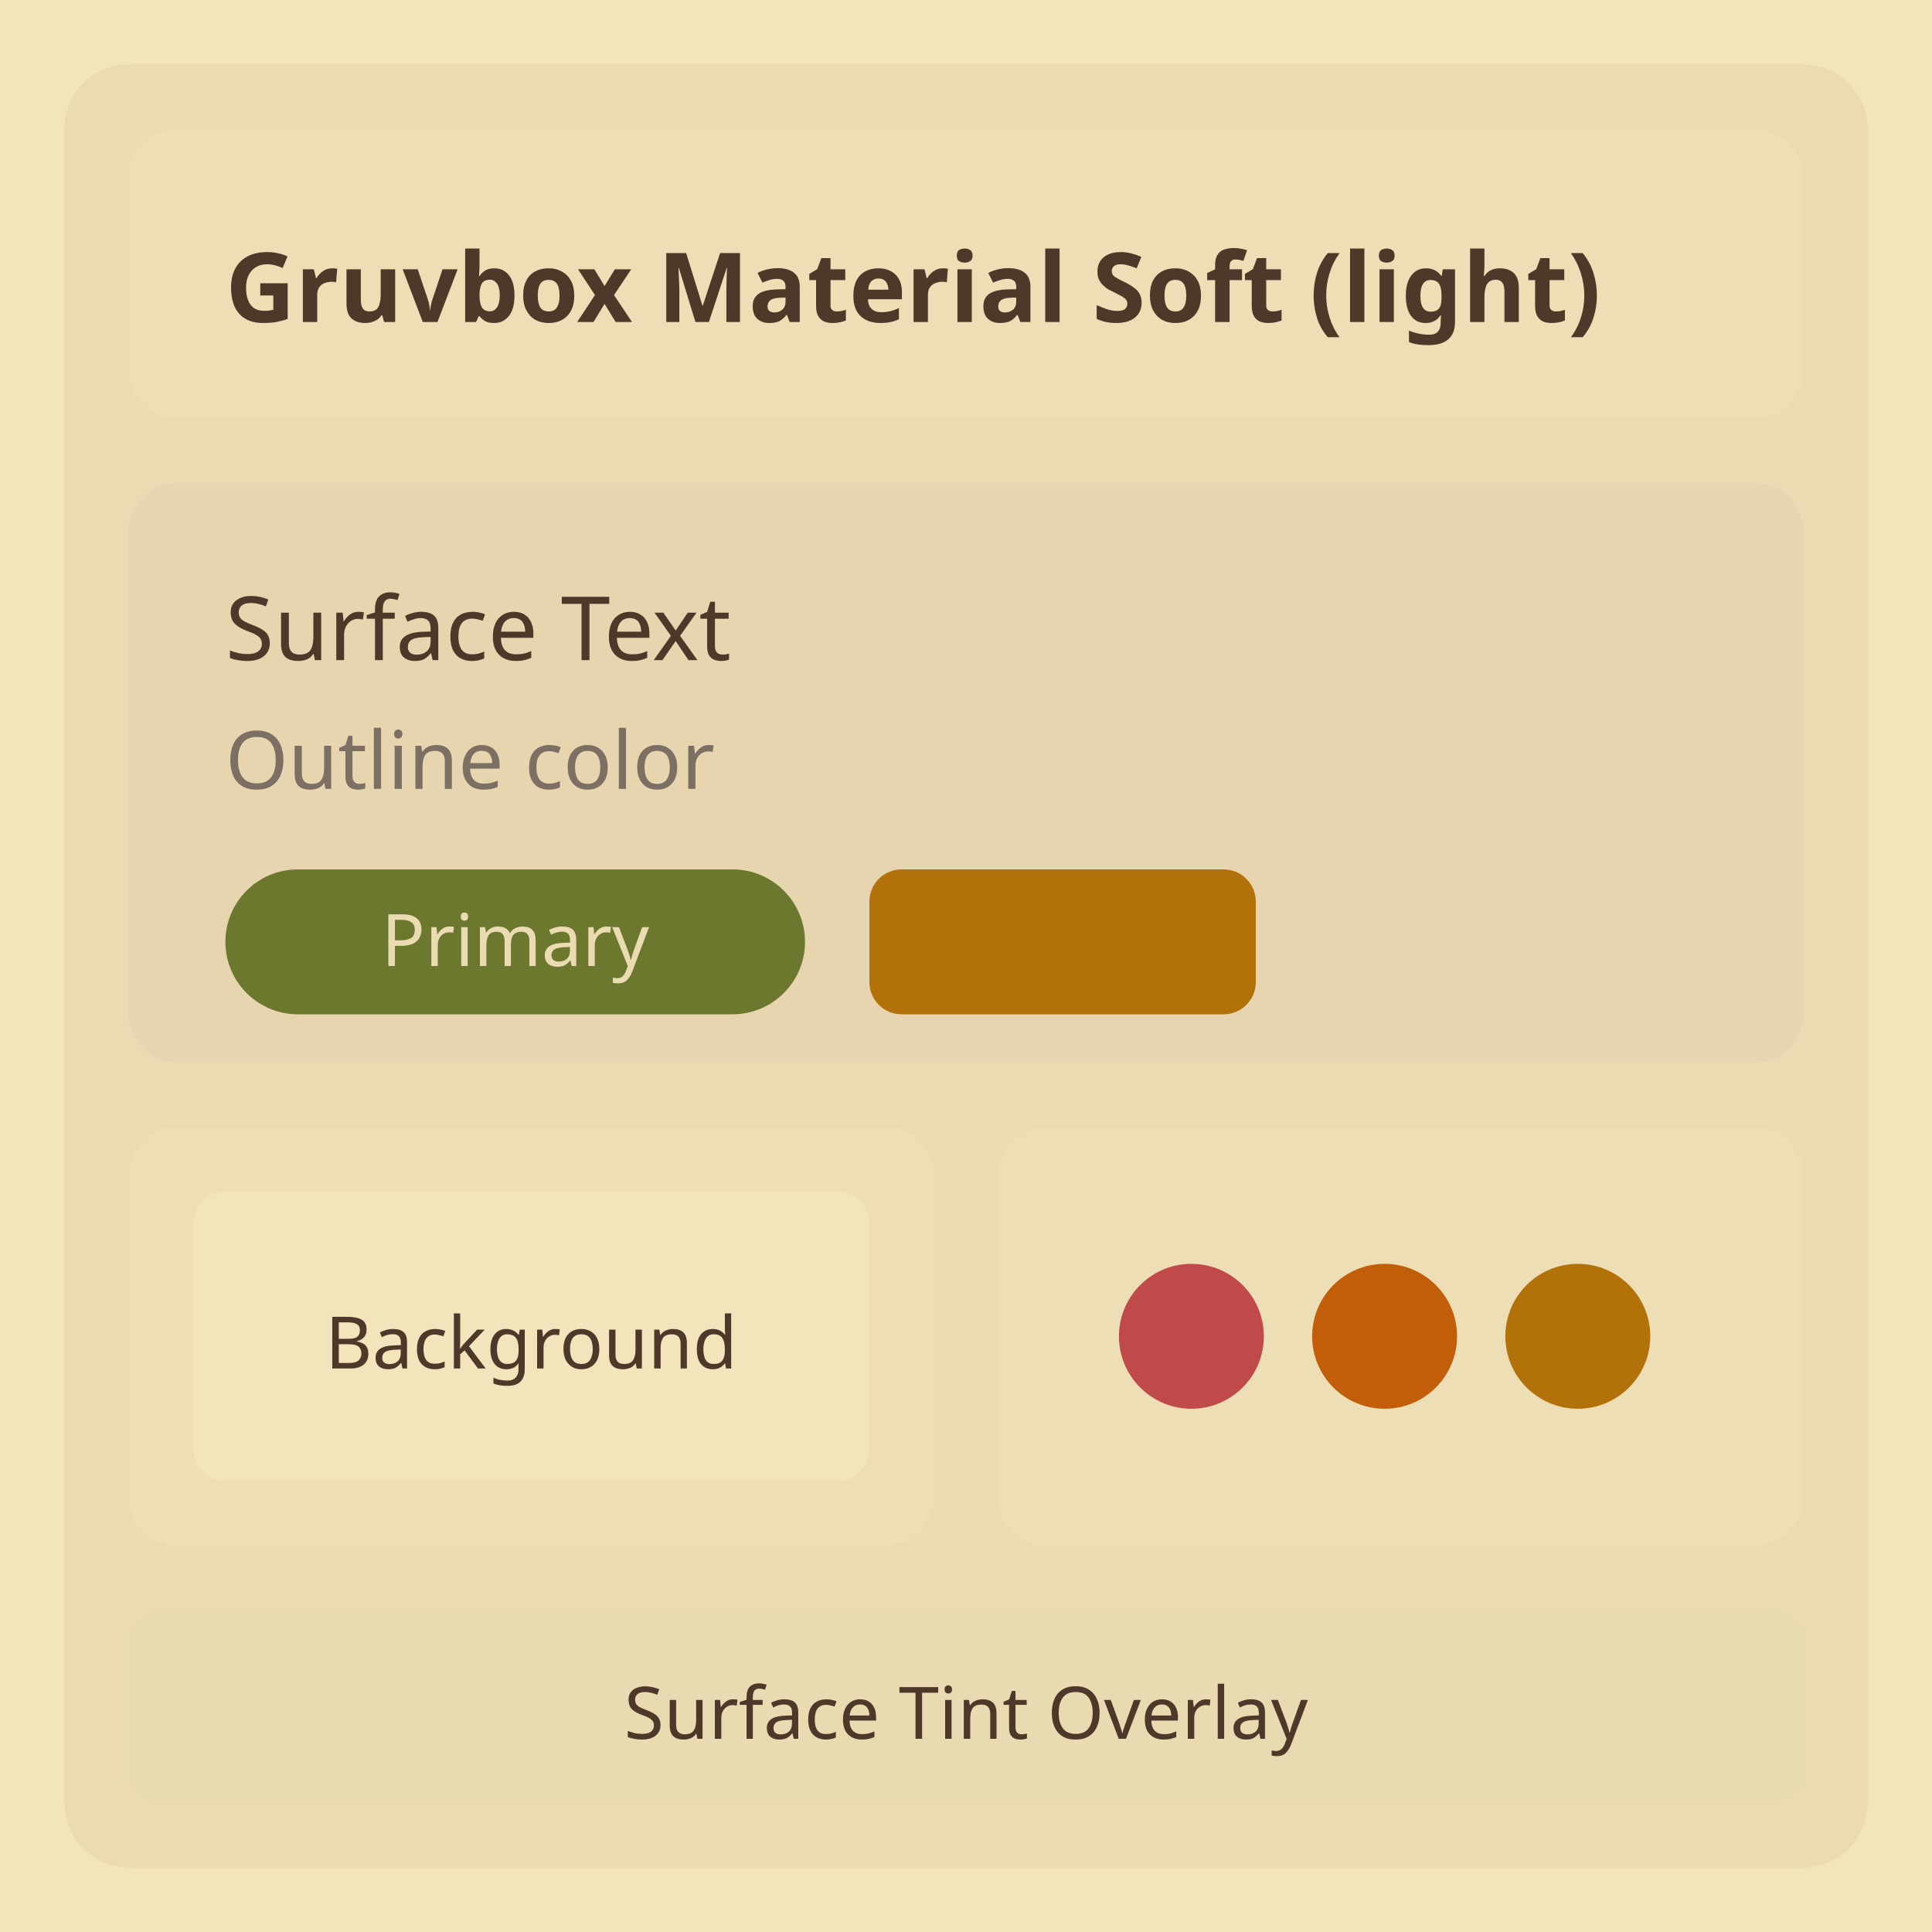
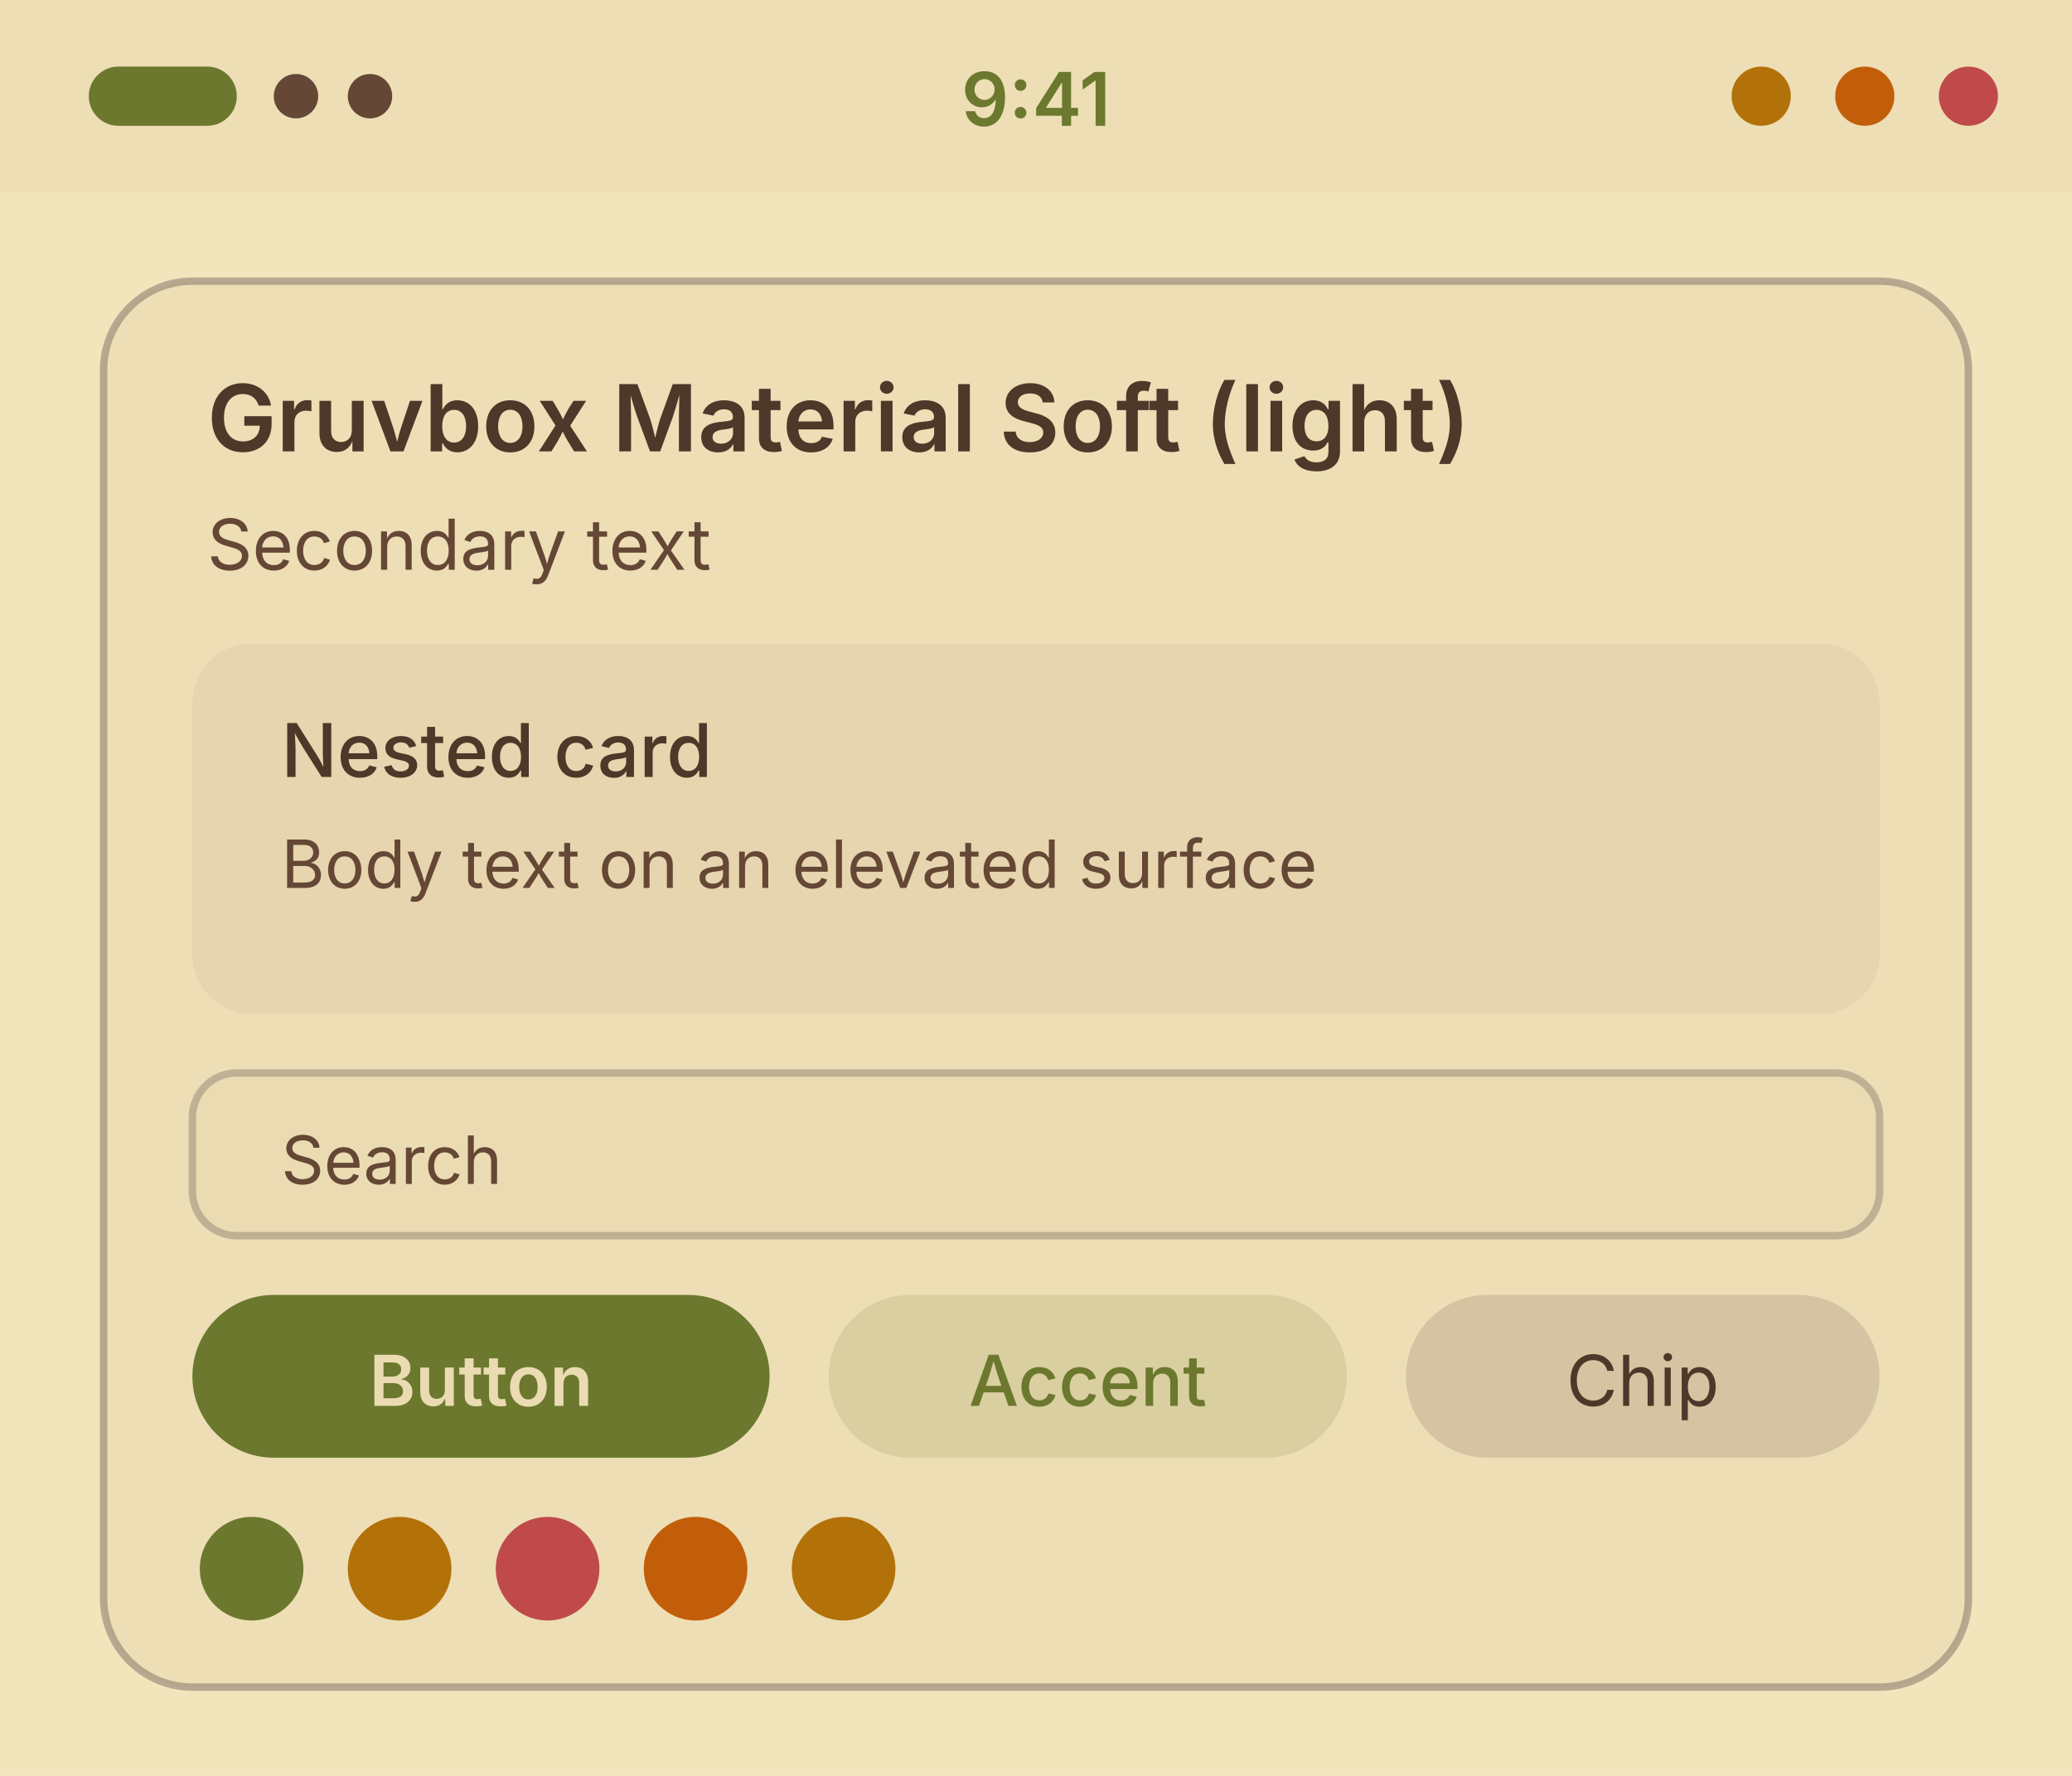
- <svg xmlns="http://www.w3.org/2000/svg" width="240" height="240" viewBox="0 0 240 240">
+ <svg xmlns="http://www.w3.org/2000/svg" width="280" height="240" viewBox="0 0 280 240">
  <g transform="translate(0, 0)">
-     <rect width="240" height="240" fill="#f2e5bc" />
-     <rect x="8" y="8" width="224" height="224" rx="8" fill="#ebdbb2" />
-     <rect x="16" y="16" width="208" height="36" rx="6" fill="#eddeb5" />
-     <text x="28" y="40" font-family="system-ui, sans-serif" font-size="12" font-weight="600" fill="#4e3829">Gruvbox Material Soft (light)</text>
-     <rect x="16" y="60" width="208" height="72" rx="6" fill="#e6d5ae" />
-     <text x="28" y="82" font-family="system-ui, sans-serif" font-size="11" fill="#4e3829">Surface Text</text>
-     <text x="28" y="98" font-family="system-ui, sans-serif" font-size="10" fill="#7c6f64">Outline color</text>
-     <rect x="28" y="108" width="72" height="18" rx="9" fill="#6b782e" />
-     <text x="64" y="120" font-family="system-ui, sans-serif" font-size="9" text-anchor="middle" fill="#ebdbb2">Primary</text>
-     <rect x="108" y="108" width="48" height="18" rx="4" fill="#b37109" />
-     <rect x="16" y="140" width="100" height="52" rx="6" fill="#eddeb5" />
-     <rect x="24" y="148" width="84" height="36" rx="4" fill="#f2e5bc" />
-     <text x="66" y="170" font-family="system-ui, sans-serif" font-size="9" text-anchor="middle" fill="#4e3829">Background</text>
-     <rect x="124" y="140" width="100" height="52" rx="6" fill="#eddeb5" />
-     <circle cx="148" cy="166" r="9" fill="#c04a4a" />
-     <circle cx="172" cy="166" r="9" fill="#c25e0a" />
-     <circle cx="196" cy="166" r="9" fill="#b37109" />
-     <rect x="16" y="200" width="208" height="24" rx="4" fill="#d7d9ae" opacity="0.15" />
-     <text x="120" y="216" font-family="system-ui, sans-serif" font-size="9" text-anchor="middle" fill="#4e3829">Surface Tint Overlay</text>
+     <rect width="280" height="240" fill="#f2e5bc" />
+     <rect width="280" height="26" fill="#eddeb5" />
+     <rect x="12" y="9" width="20" height="8" rx="4" fill="#6b782e" />
+     <circle cx="40" cy="13" r="3" fill="#644735" />
+     <circle cx="50" cy="13" r="3" fill="#644735" />
+     <text x="140" y="17" font-family="system-ui, -apple-system, Segoe UI, sans-serif" font-size="10" font-weight="600" text-anchor="middle" fill="#6b782e">9:41</text>
+     <circle cx="238" cy="13" r="4" fill="#b37109" />
+     <circle cx="252" cy="13" r="4" fill="#c25e0a" />
+     <circle cx="266" cy="13" r="4" fill="#c04a4a" />
+     <rect x="14" y="38" width="252" height="190" rx="12" fill="#eddeb5" stroke="#7c6f64" stroke-opacity="0.5" />
+     <text x="28" y="61" font-family="system-ui, -apple-system, Segoe UI, sans-serif" font-size="12.5" font-weight="600" fill="#4e3829">Gruvbox Material Soft (light)</text>
+     <text x="28" y="77" font-family="system-ui, -apple-system, Segoe UI, sans-serif" font-size="9.5" fill="#644735">Secondary text</text>
+     <rect x="26" y="87" width="228" height="50" rx="8" fill="#e6d5ae" />
+     <text x="38" y="105" font-family="system-ui, -apple-system, Segoe UI, sans-serif" font-size="10" font-weight="500" fill="#4e3829">Nested card</text>
+     <text x="38" y="120" font-family="system-ui, -apple-system, Segoe UI, sans-serif" font-size="9" fill="#644735">Body text on an elevated surface</text>
+     <rect x="26" y="145" width="228" height="22" rx="6" fill="#ebdbb2" stroke="#7c6f64" stroke-opacity="0.4" />
+     <text x="38" y="160" font-family="system-ui, -apple-system, Segoe UI, sans-serif" font-size="9" fill="#644735">Search</text>
+     <rect x="26" y="175" width="78" height="22" rx="11" fill="#6b782e" />
+     <text x="65" y="190" font-family="system-ui, -apple-system, Segoe UI, sans-serif" font-size="9.5" font-weight="600" text-anchor="middle" fill="#ebdbb2">Button</text>
+     <rect x="112" y="175" width="70" height="22" rx="11" fill="#6b782e" fill-opacity="0.15" />
+     <text x="147" y="190" font-family="system-ui, -apple-system, Segoe UI, sans-serif" font-size="9.5" font-weight="500" text-anchor="middle" fill="#6b782e">Accent</text>
+     <rect x="190" y="175" width="64" height="22" rx="11" fill="#d5c4a1" />
+     <text x="222" y="190" font-family="system-ui, -apple-system, Segoe UI, sans-serif" font-size="9.5" text-anchor="middle" fill="#4e3829">Chip</text>
+     <circle cx="34" cy="212" r="7" fill="#6b782e" />
+     <circle cx="54" cy="212" r="7" fill="#b37109" />
+     <circle cx="74" cy="212" r="7" fill="#c04a4a" />
+     <circle cx="94" cy="212" r="7" fill="#c25e0a" />
+     <circle cx="114" cy="212" r="7" fill="#b37109" />
  </g>
</svg>
